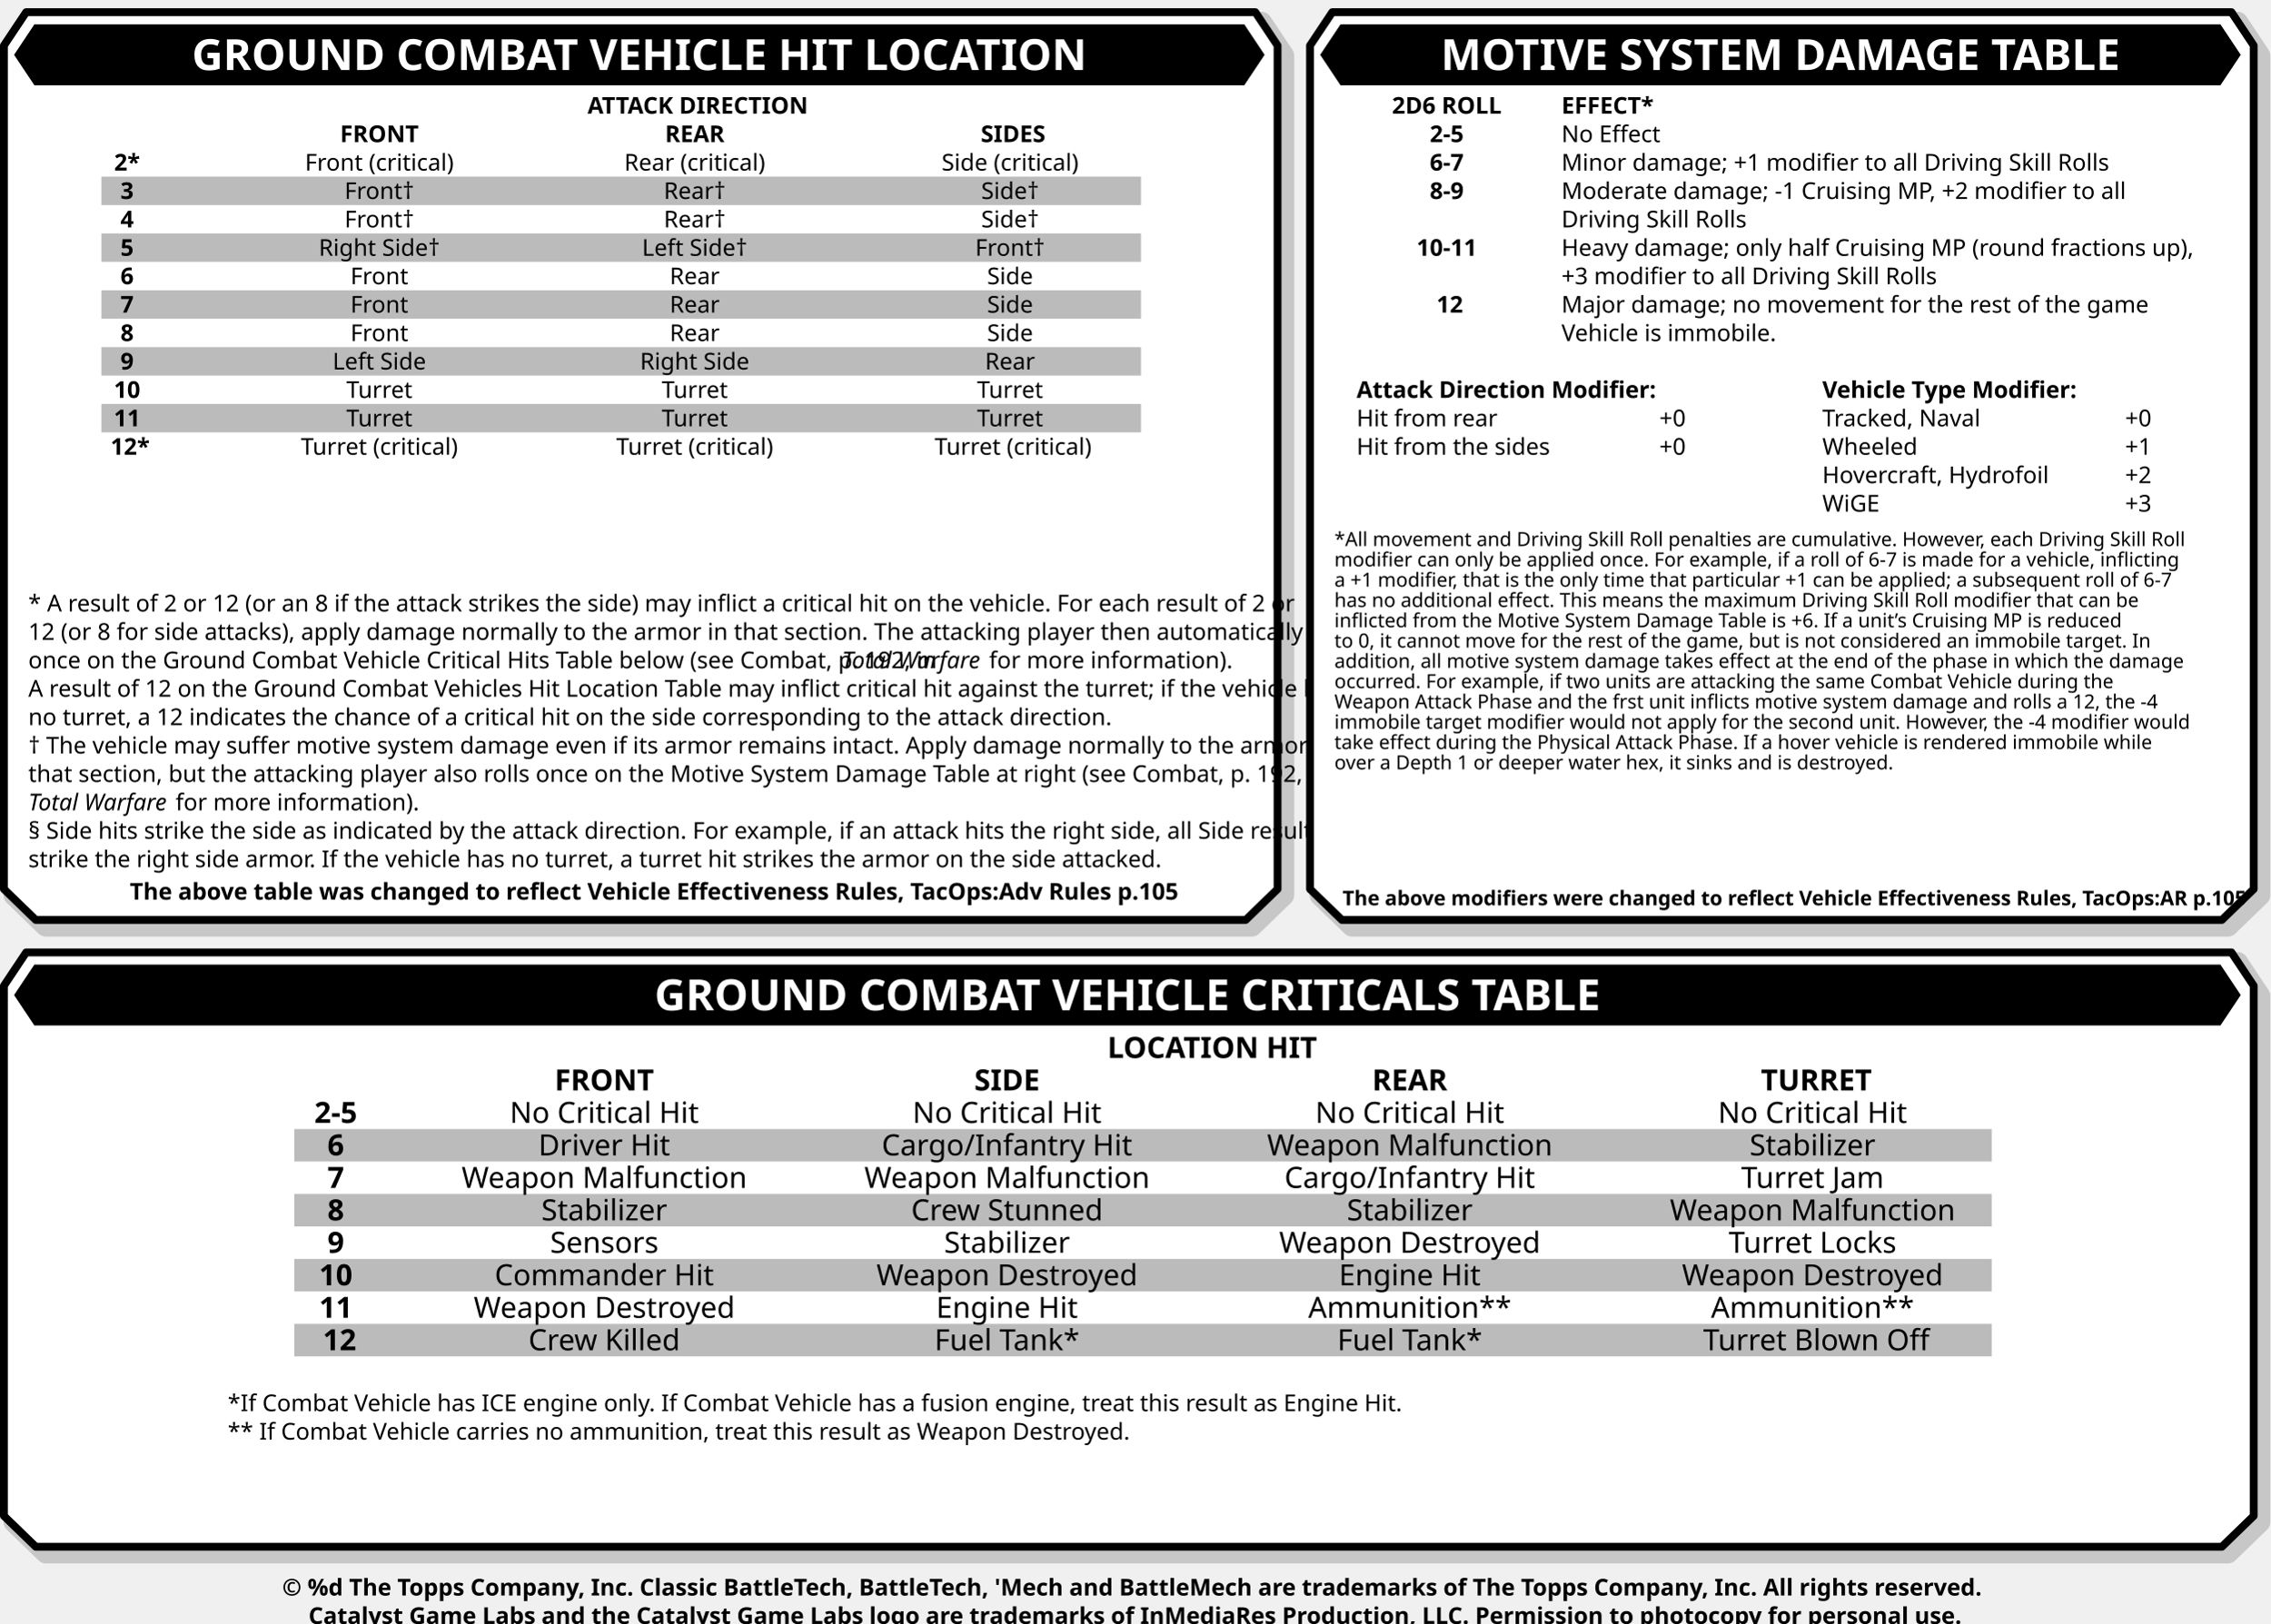
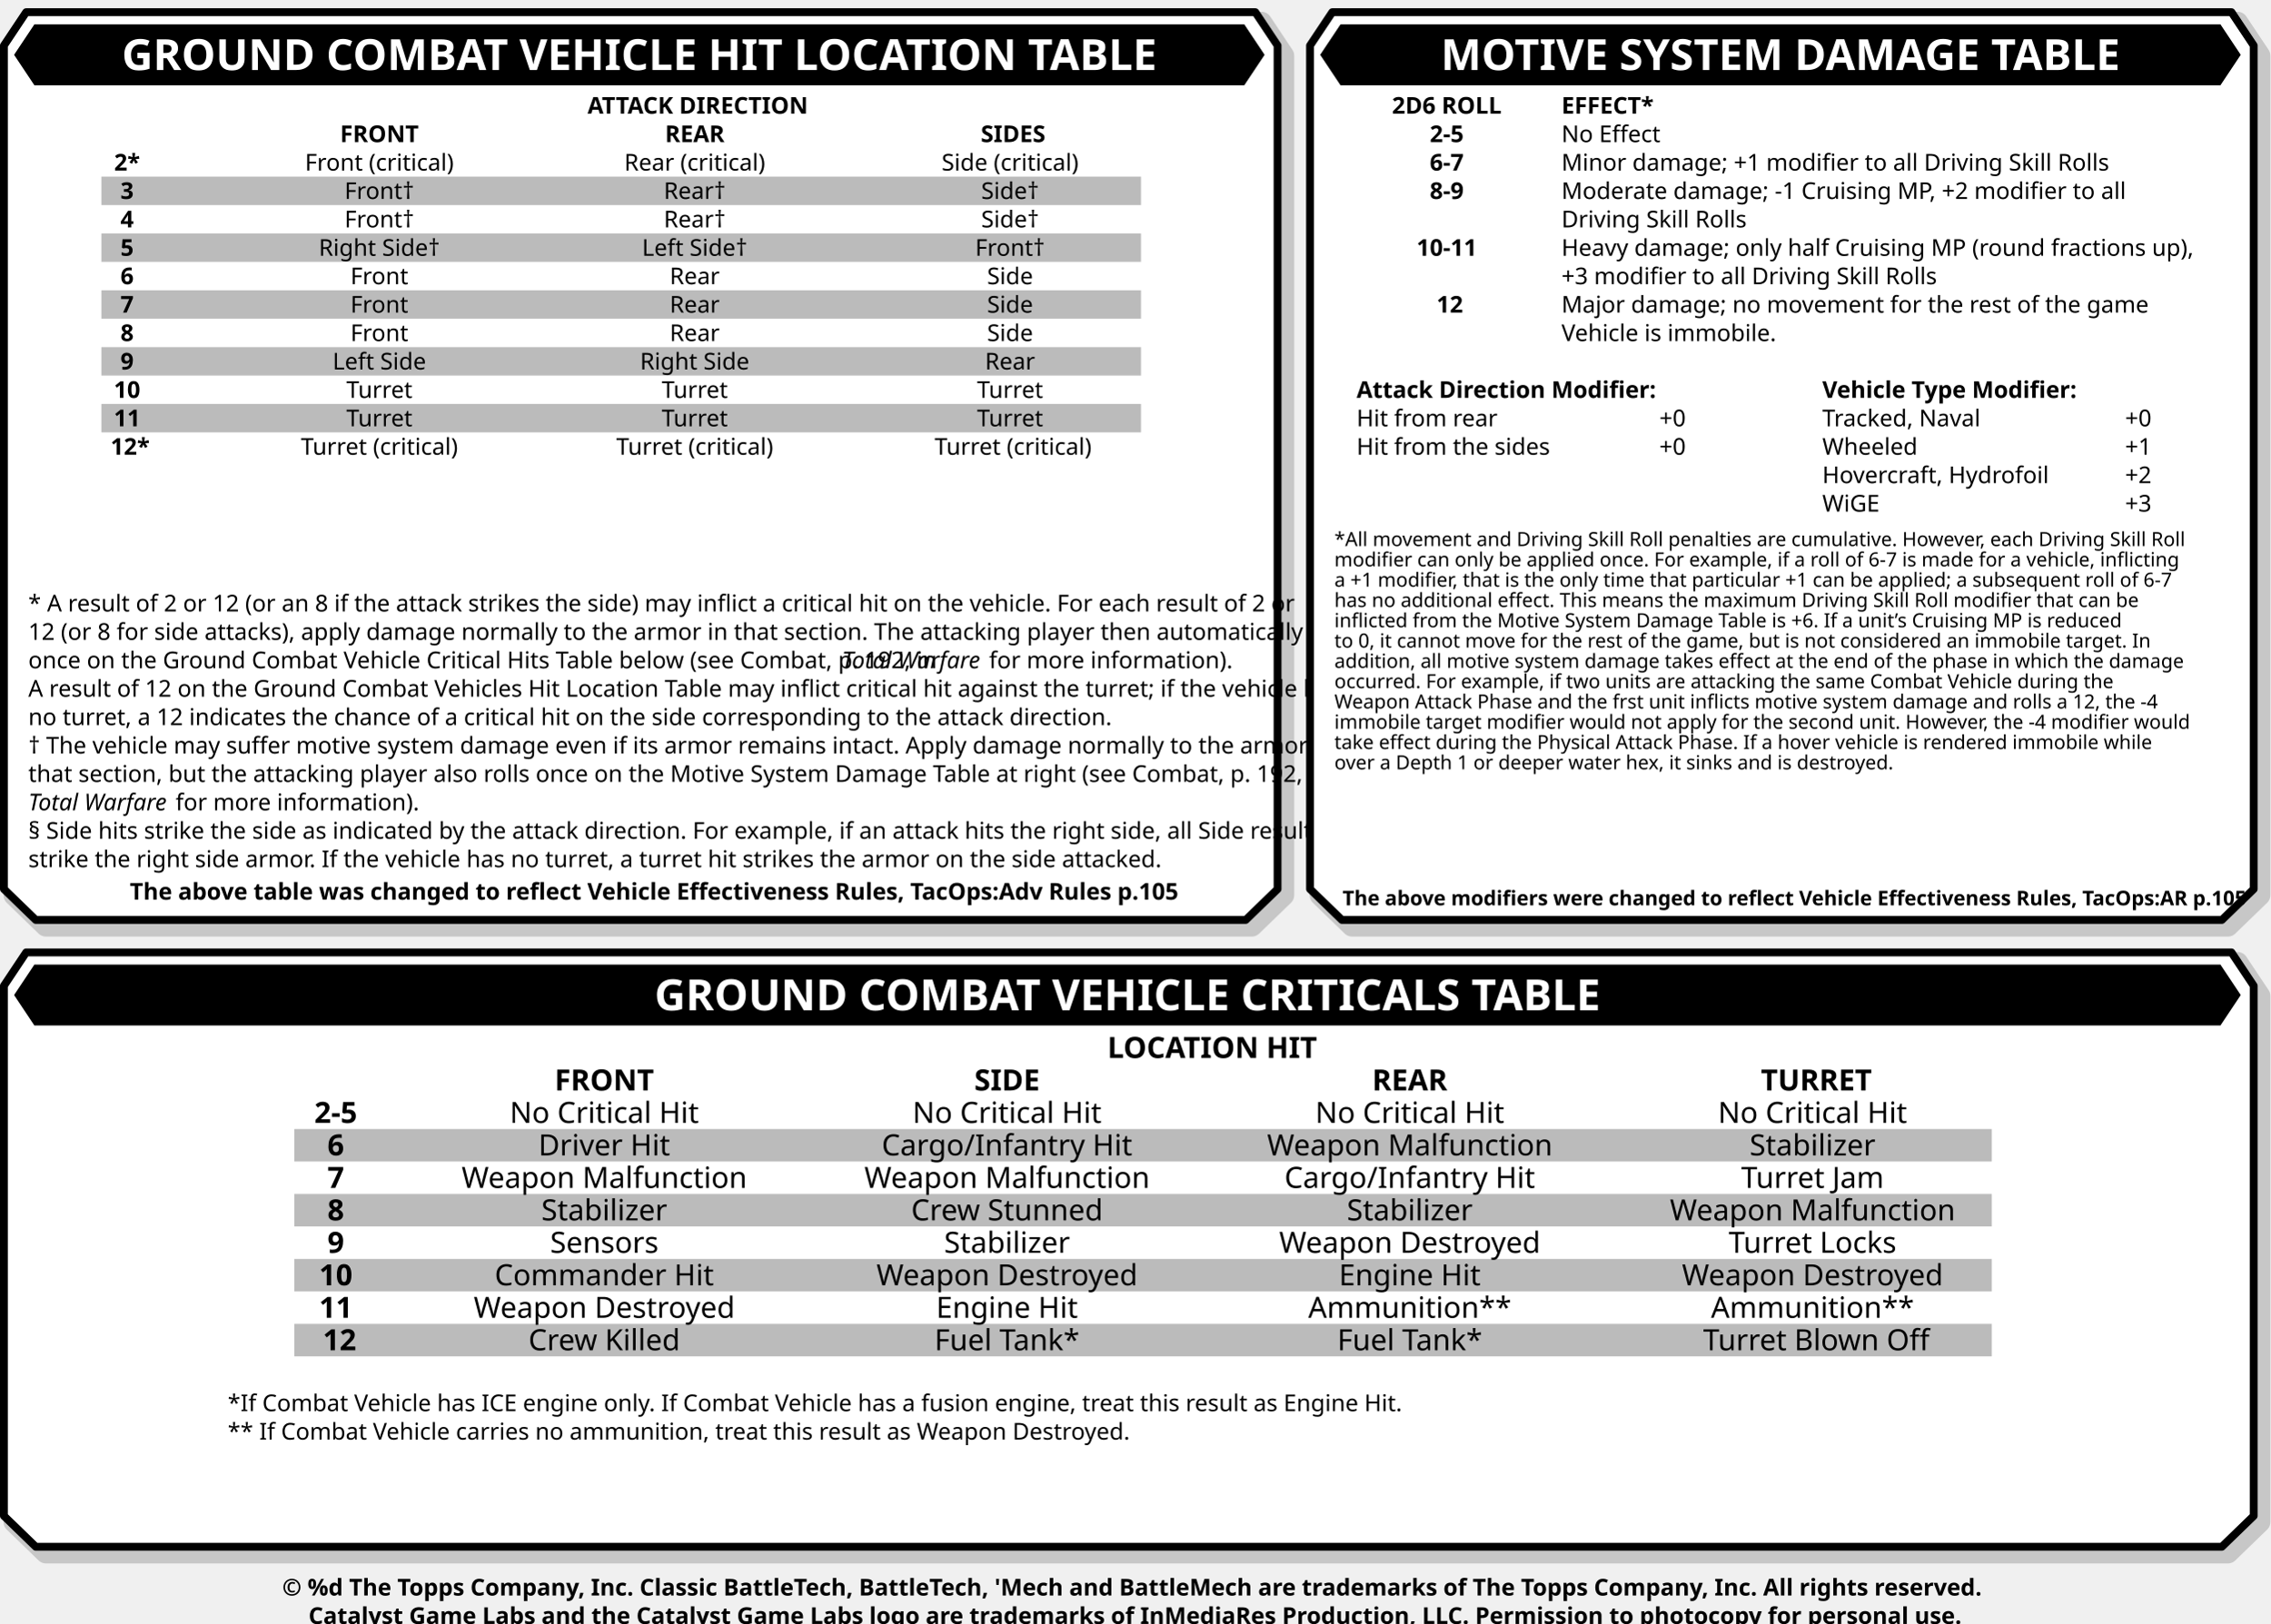
<svg xmlns="http://www.w3.org/2000/svg" contentScriptType="text/ecmascript" width="559.0" zoomAndPan="magnify" contentStyleType="text/css" height="400.0" preserveAspectRatio="xMidYMid meet" version="1.0" id="svg155">
  <defs id="defs155" />
  <g style="mml-color-elements:" id="rs_template">
    <text font-size="5.7px" transform="translate (279.5 400.0)" fill="#000000" text-anchor="middle" font-family="Eurostile" id="footer" font-weight="bold">
      <tspan lengthAdjust="spacingAndGlyphs" x="0.0" id="tspanCopyright" y="-7.000" textLength="531.050">© %d The Topps Company, Inc. Classic BattleTech, BattleTech, 'Mech and BattleMech are trademarks of The Topps Company, Inc. All rights reserved.</tspan>
      <tspan lengthAdjust="spacingAndGlyphs" x="0.0" y="0" textLength="503.100" id="tspan1">Catalyst Game Labs and the Catalyst Game Labs logo are trademarks of InMediaRes Production, LLC. Permission to photocopy for personal use.</tspan>
    </text>
    <g transform="translate(0.966,3)" id="g64">
      <g id="g4">
        <path fill="#ffffff" d="M 2.5,10.714 7.975,2.5 h 301.68 l 5.475,8.214 V 217.5 l -7.845,7.6 H 10.345 L 2.5,217.5 Z" stroke-width="5.2" stroke-linejoin="round" stroke="#c7c7c7" id="path1" />
        <path fill="#ffffff" d="M 0,8.214 5.475,0 h 302.68 l 5.475,8.214 V 216 l -7.845,7.6 H 7.845 L 0,216 Z" stroke-width="1.932" stroke-linejoin="round" stroke="#000000" id="path2" />
        <g transform="translate(2.5,3)" id="g3">
          <path fill="#000000" d="M 0,7.5 4.999,0 h 297.94 l 4.999,7.5 -4.999,7.5 H 4.999 Z" id="path3" />
-           <text x="153.969" y="11.25" fill="#ffffff" text-anchor="middle" style="font-style:normal;font-weight:bold;font-size:10.6px;font-family:Eurostile" textLength="198.545" lengthAdjust="spacingAndGlyphs" id="text3">GROUND COMBAT VEHICLE HIT LOCATION</text>
+           <text x="153.969" y="11.25" fill="#ffffff" text-anchor="middle" style="font-style:normal;font-weight:bold;font-size:10.6px;font-family:Eurostile" textLength="198.545" lengthAdjust="spacingAndGlyphs" id="text3">GROUND COMBAT VEHICLE HIT LOCATION TABLE</text>
        </g>
      </g>
      <g id="shade1" class="tableshading" style="fill:#bbbbbb" transform="translate(0,-3)">
        <rect id="rect155" width="256" height="7" x="24" y="43.5" />
        <rect id="rect156" width="256" height="7" x="24" y="57.5" />
        <rect id="rect157" width="256" height="7" x="24" y="71.5" />
        <rect id="rect158" width="256" height="7" x="24" y="85.5" />
        <rect id="rect159" width="256" height="7" x="24" y="99.5" />
      </g>
      <text fill="#000000" x="170.847" y="25" style="font-style:normal;font-weight:bold;font-size:5.7px;font-family:Eurostile" text-anchor="middle" id="text4">ATTACK DIRECTION</text>
      <g transform="translate(0,32)" id="g50">
        <text text-anchor="middle" style="font-style:normal;font-weight:bold;font-size:5.7px;font-family:Eurostile" id="text6">
          <tspan x="93.189" y="0" id="tspan4">FRONT</tspan>
          <tspan x="170.847" y="0" id="tspan5">REAR</tspan>
          <tspan x="248.504" y="0" id="tspan6">SIDES</tspan>
        </text>
        <text text-anchor="middle" style="font-style:normal;font-weight:bold;font-size:5.7px;font-family:Eurostile" id="text17">
          <tspan x="31.063" y="7" id="tspan7">2*</tspan>
          <tspan x="31.063" y="14" id="tspan8">3</tspan>
          <tspan x="31.063" y="21" id="tspan9">4</tspan>
          <tspan x="31.063" y="28" id="tspan10">5</tspan>
          <tspan x="31.063" y="35" id="tspan11">6</tspan>
          <tspan x="31.063" y="42" id="tspan12">7</tspan>
          <tspan x="31.063" y="49" id="tspan13">8</tspan>
          <tspan x="31.063" y="56" id="tspan14">9</tspan>
          <tspan x="31.063" y="63" id="tspan15">10</tspan>
          <tspan x="31.063" y="70" id="tspan16">11</tspan>
          <tspan x="31.063" y="77" id="tspan17">12*</tspan>
        </text>
        <text text-anchor="middle" style="font-style:normal;font-weight:normal;font-size:5.7px;font-family:Eurostile" id="text50">
          <tspan x="93.189" y="7" id="tspan18">Front (critical)</tspan>
          <tspan x="170.847" y="7" id="tspan19">Rear (critical)</tspan>
          <tspan x="248.504" y="7" id="tspan20">Side (critical)</tspan>
          <tspan x="93.189" y="14" id="tspan21">Front†</tspan>
          <tspan x="170.847" y="14" id="tspan22">Rear†</tspan>
          <tspan x="248.504" y="14" id="tspan23">Side†</tspan>
          <tspan x="93.189" y="21" id="tspan24">Front†</tspan>
          <tspan x="170.847" y="21" id="tspan25">Rear†</tspan>
          <tspan x="248.504" y="21" id="tspan26">Side†</tspan>
          <tspan x="93.189" y="28" id="tspan27">Right Side†</tspan>
          <tspan x="170.847" y="28" id="tspan28">Left Side†</tspan>
          <tspan x="248.504" y="28" id="tspan29">Front†</tspan>
          <tspan x="93.189" y="35" id="tspan30">Front</tspan>
          <tspan x="170.847" y="35" id="tspan31">Rear</tspan>
          <tspan x="248.504" y="35" id="tspan32">Side</tspan>
          <tspan x="93.189" y="42" id="tspan33">Front</tspan>
          <tspan x="170.847" y="42" id="tspan34">Rear</tspan>
          <tspan x="248.504" y="42" id="tspan35">Side</tspan>
          <tspan x="93.189" y="49" id="tspan36">Front</tspan>
          <tspan x="170.847" y="49" id="tspan37">Rear</tspan>
          <tspan x="248.504" y="49" id="tspan38">Side</tspan>
          <tspan x="93.189" y="56" id="tspan39">Left Side</tspan>
          <tspan x="170.847" y="56" id="tspan40">Right Side</tspan>
          <tspan x="248.504" y="56" id="tspan41">Rear</tspan>
          <tspan x="93.189" y="63" id="tspan42">Turret</tspan>
          <tspan x="170.847" y="63" id="tspan43">Turret</tspan>
          <tspan x="248.504" y="63" id="tspan44">Turret</tspan>
          <tspan x="93.189" y="70" id="tspan45">Turret</tspan>
          <tspan x="170.847" y="70" id="tspan46">Turret</tspan>
          <tspan x="248.504" y="70" id="tspan47">Turret</tspan>
          <tspan x="93.189" y="77" id="tspan48">Turret (critical)</tspan>
          <tspan x="170.847" y="77" id="tspan49">Turret (critical)</tspan>
          <tspan x="248.504" y="77" id="tspan50">Turret (critical)</tspan>
        </text>
      </g>
      <g transform="translate(0,140.6)" id="g63">
        <text x="6" y="7" fill="#000000" text-anchor="start" style="font-style:normal;font-weight:normal;font-size:5.7px;font-family:Eurostile" textLength="301.63" lengthAdjust="spacingAndGlyphs" id="text51">* A result of 2 or 12 (or an 8 if the attack strikes the side) may inflict a critical hit on the vehicle. For each result of 2 or</text>
        <text x="6" y="14" fill="#000000" text-anchor="start" style="font-style:normal;font-weight:normal;font-size:5.7px;font-family:Eurostile" textLength="301.63" lengthAdjust="spacingAndGlyphs" id="text52">12 (or 8 for side attacks), apply damage normally to the armor in that section. The attacking player then automatically rolls</text>
        <text x="6" y="21" fill="#000000" text-anchor="start" style="font-style:normal;font-weight:normal;font-size:5.7px;font-family:Eurostile" textLength="200.326" lengthAdjust="spacingAndGlyphs" id="text53">once on the Ground Combat Vehicle Critical Hits Table below (see Combat, p. 192, in</text>
        <text x="206.326" y="21" fill="#000000" text-anchor="start" style="font-style:italic;font-weight:normal;font-size:5.7px;font-family:Eurostile" textLength="33.425" lengthAdjust="spacingAndGlyphs" id="text54">Total Warfare</text>
        <text x="242.595" y="21" fill="#000000" text-anchor="start" style="font-style:normal;font-weight:normal;font-size:5.7px;font-family:Eurostile" textLength="53.281" lengthAdjust="spacingAndGlyphs" id="text55">for more information).</text>
        <text x="6" y="28" fill="#000000" text-anchor="start" style="font-style:normal;font-weight:normal;font-size:5.7px;font-family:Eurostile" textLength="301.63" lengthAdjust="spacingAndGlyphs" id="text56">A result of 12 on the Ground Combat Vehicles Hit Location Table may inflict critical hit against the turret; if the vehicle has</text>
        <text fill="#000000" x="6" y="35" style="font-style:normal;font-weight:normal;font-size:5.7px;font-family:Eurostile" text-anchor="start" id="text57">no turret, a 12 indicates the chance of a critical hit on the side corresponding to the attack direction.</text>
        <text x="6" y="42" fill="#000000" text-anchor="start" style="font-style:normal;font-weight:normal;font-size:5.7px;font-family:Eurostile" textLength="301.63" lengthAdjust="spacingAndGlyphs" id="text58">† The vehicle may suffer motive system damage even if its armor remains intact. Apply damage normally to the armor in</text>
        <text x="6" y="49" fill="#000000" text-anchor="start" style="font-style:normal;font-weight:normal;font-size:5.7px;font-family:Eurostile" textLength="301.63" lengthAdjust="spacingAndGlyphs" id="text59">that section, but the attacking player also rolls once on the Motive System Damage Table at right (see Combat, p. 192, in</text>
        <text x="6" y="56" fill="#000000" text-anchor="start" style="font-style:italic;font-weight:normal;font-size:5.7px;font-family:Eurostile" textLength="33.425" lengthAdjust="spacingAndGlyphs" id="text60">Total Warfare</text>
        <text x="42.269" y="56" fill="#000000" text-anchor="start" style="font-style:normal;font-weight:normal;font-size:5.7px;font-family:Eurostile" textLength="53.281" lengthAdjust="spacingAndGlyphs" id="text61">for more information).</text>
        <text x="6" y="63" fill="#000000" text-anchor="start" style="font-style:normal;font-weight:normal;font-size:5.7px;font-family:Eurostile" textLength="301.63" lengthAdjust="spacingAndGlyphs" id="text62">§ Side hits strike the side as indicated by the attack direction. For example, if an attack hits the right side, all Side results</text>
        <text fill="#000000" x="6" y="70" style="font-style:normal;font-weight:normal;font-size:5.7px;font-family:Eurostile" text-anchor="start" id="text63">strike the right side armor. If the vehicle has no turret, a turret hit strikes the armor on the side attacked.</text>
        <text fill="#000000" x="31" y="78" style="font-style:normal;font-weight:bold;font-size:5.7px;font-family:Eurostile" text-anchor="start" id="text160">The above table was changed to reflect Vehicle Effectiveness Rules, TacOps:Adv Rules p.105</text>
      </g>
    </g>
    <g transform="translate(322.596,3)" id="g107">
      <g id="g67">
        <path fill="#ffffff" d="M 2.5,10.714 7.975,2.5 h 220.42 l 5.475,8.214 V 217.5 l -7.845,7.6 H 10.345 L 2.5,217.5 Z" stroke-width="5.2" stroke-linejoin="round" stroke="#c7c7c7" id="path64" />
        <path fill="#ffffff" d="M 0,8.214 5.475,0 h 221.42 l 5.475,8.214 V 216 l -7.845,7.6 H 7.845 L 0,216 Z" stroke-width="1.932" stroke-linejoin="round" stroke="#000000" id="path65" />
        <g transform="translate(2.5,3)" id="g66">
          <path fill="#000000" d="M 0,7.5 4.999,0 h 216.68 l 4.999,7.5 -4.999,7.5 H 4.999 Z" id="path66" />
          <text x="113.339" y="11.25" fill="#ffffff" text-anchor="middle" style="font-style:normal;font-weight:bold;font-size:10.6px;font-family:Eurostile" textLength="157.417" lengthAdjust="spacingAndGlyphs" id="text66">MOTIVE SYSTEM DAMAGE TABLE</text>
        </g>
      </g>
      <g transform="translate(0,25)" id="g81">
        <text text-anchor="start" style="font-style:normal;font-weight:bold;font-size:5.7px;font-family:Eurostile" id="text67">
          <tspan x="61.93" y="0" id="tspan67">EFFECT*</tspan>
        </text>
        <text text-anchor="middle" style="font-style:normal;font-weight:bold;font-size:5.7px;font-family:Eurostile" id="text73">
          <tspan x="34.405" y="0" id="tspan68">2D6 ROLL</tspan>
          <tspan x="34.405" y="7" id="tspan69">2-5</tspan>
          <tspan x="34.405" y="14" id="tspan70">6-7</tspan>
          <tspan x="34.405" y="21" id="tspan71">8-9</tspan>
          <tspan x="34.405" y="35" id="tspan72">10-11</tspan>
          <tspan x="34.405" y="49" id="tspan73">12</tspan>
        </text>
        <text text-anchor="start" style="font-style:normal;font-weight:normal;font-size:5.7px;font-family:Eurostile" id="text81">
          <tspan x="61.93" y="7" id="tspan74">No Effect</tspan>
          <tspan x="61.93" y="14" id="tspan75">Minor damage; +1 modifier to all Driving Skill Rolls</tspan>
          <tspan x="61.93" y="21" id="tspan76">Moderate damage; -1 Cruising MP, +2 modifier to all</tspan>
          <tspan x="61.93" y="28" id="tspan77">Driving Skill Rolls</tspan>
          <tspan x="61.93" y="35" id="tspan78">Heavy damage; only half Cruising MP (round fractions up),</tspan>
          <tspan x="61.93" y="42" id="tspan79">+3 modifier to all Driving Skill Rolls</tspan>
          <tspan x="61.93" y="49" id="tspan80">Major damage; no movement for the rest of the game</tspan>
          <tspan x="61.93" y="56" id="tspan81">Vehicle is immobile.</tspan>
        </text>
      </g>
      <g transform="translate(0,95)" id="g86">
        <text text-anchor="start" style="font-style:normal;font-weight:bold;font-size:5.7px;font-family:Eurostile" id="text82">
          <tspan x="11.469" y="0" id="tspan82">Attack Direction Modifier:</tspan>
        </text>
        <text text-anchor="start" style="font-style:normal;font-weight:normal;font-size:5.7px;font-family:Eurostile" id="text86">
          <tspan x="11.469" y="7" id="tspan83">Hit from rear</tspan>
          <tspan x="86.014" y="7" id="tspan84">+0</tspan>
          <tspan x="11.469" y="14" id="tspan85">Hit from the sides</tspan>
          <tspan x="86.014" y="14" id="tspan86">+0</tspan>
        </text>
      </g>
      <g transform="translate(114.685,95)" id="g95">
        <text text-anchor="start" style="font-style:normal;font-weight:bold;font-size:5.7px;font-family:Eurostile" id="text87">
          <tspan x="11.469" y="0" id="tspan87">Vehicle Type Modifier:</tspan>
        </text>
        <text text-anchor="start" style="font-style:normal;font-weight:normal;font-size:5.7px;font-family:Eurostile" id="text95">
          <tspan x="11.469" y="7" id="tspan88">Tracked, Naval</tspan>
          <tspan x="86.014" y="7" id="tspan89">+0</tspan>
          <tspan x="11.469" y="14" id="tspan90">Wheeled</tspan>
          <tspan x="86.014" y="14" id="tspan91">+1</tspan>
          <tspan x="11.469" y="21" id="tspan92">Hovercraft, Hydrofoil</tspan>
          <tspan x="86.014" y="21" id="tspan93">+2</tspan>
          <tspan x="11.469" y="28" id="tspan94">WiGE</tspan>
          <tspan x="86.014" y="28" id="tspan95">+3</tspan>
        </text>
      </g>
      <text x="6" y="131.5" fill="#000000" text-anchor="start" style="font-style:normal;font-weight:normal;font-size:4.8px;font-family:Eurostile" textLength="220.37" lengthAdjust="spacingAndGlyphs" id="text96">*All movement and Driving Skill Roll penalties are cumulative. However, each Driving Skill Roll</text>
      <text x="6" y="136.5" fill="#000000" text-anchor="start" style="font-style:normal;font-weight:normal;font-size:4.8px;font-family:Eurostile" textLength="220.37" lengthAdjust="spacingAndGlyphs" id="text97">modifier can only be applied once. For example, if a roll of 6-7 is made for a vehicle, inflicting</text>
      <text x="6" y="141.5" fill="#000000" text-anchor="start" style="font-style:normal;font-weight:normal;font-size:4.8px;font-family:Eurostile" textLength="220.37" lengthAdjust="spacingAndGlyphs" id="text98">a +1 modifier, that is the only time that particular +1 can be applied; a subsequent roll of 6-7</text>
      <text x="6" y="146.5" fill="#000000" text-anchor="start" style="font-style:normal;font-weight:normal;font-size:4.8px;font-family:Eurostile" textLength="220.37" lengthAdjust="spacingAndGlyphs" id="text99">has no additional effect. This means the maximum Driving Skill Roll modifier that can be</text>
      <text x="6" y="151.5" fill="#000000" text-anchor="start" style="font-style:normal;font-weight:normal;font-size:4.8px;font-family:Eurostile" textLength="220.37" lengthAdjust="spacingAndGlyphs" id="text100">inflicted from the Motive System Damage Table is +6. If a unit’s Cruising MP is reduced</text>
      <text x="6" y="156.5" fill="#000000" text-anchor="start" style="font-style:normal;font-weight:normal;font-size:4.8px;font-family:Eurostile" textLength="220.37" lengthAdjust="spacingAndGlyphs" id="text101">to 0, it cannot move for the rest of the game, but is not considered an immobile target. In</text>
      <text x="6" y="161.5" fill="#000000" text-anchor="start" style="font-style:normal;font-weight:normal;font-size:4.8px;font-family:Eurostile" textLength="220.37" lengthAdjust="spacingAndGlyphs" id="text102">addition, all motive system damage takes effect at the end of the phase in which the damage</text>
      <text x="6" y="166.5" fill="#000000" text-anchor="start" style="font-style:normal;font-weight:normal;font-size:4.8px;font-family:Eurostile" textLength="220.37" lengthAdjust="spacingAndGlyphs" id="text103">occurred. For example, if two units are attacking the same Combat Vehicle during the</text>
      <text x="6" y="171.5" fill="#000000" text-anchor="start" style="font-style:normal;font-weight:normal;font-size:4.8px;font-family:Eurostile" textLength="220.37" lengthAdjust="spacingAndGlyphs" id="text104">Weapon Attack Phase and the frst unit inflicts motive system damage and rolls a 12, the -4</text>
      <text x="6" y="176.5" fill="#000000" text-anchor="start" style="font-style:normal;font-weight:normal;font-size:4.8px;font-family:Eurostile" textLength="220.37" lengthAdjust="spacingAndGlyphs" id="text105">immobile target modifier would not apply for the second unit. However, the -4 modifier would</text>
      <text x="6" y="181.5" fill="#000000" text-anchor="start" style="font-style:normal;font-weight:normal;font-size:4.8px;font-family:Eurostile" textLength="220.37" lengthAdjust="spacingAndGlyphs" id="text106">take effect during the Physical Attack Phase. If a hover vehicle is rendered immobile while</text>
      <text fill="#000000" x="6" y="186.5" style="font-style:normal;font-weight:normal;font-size:4.8px;font-family:Eurostile" text-anchor="start" id="text107">over a Depth 1 or deeper water hex, it sinks and is destroyed.</text>
      <text fill="#000000" x="8" y="220" style="font-style:normal;font-weight:bold;font-size:5px;font-family:Eurostile" text-anchor="start" id="text161">The above modifiers were changed to reflect Vehicle Effectiveness Rules, TacOps:AR p.105</text>
    </g>
    <g transform="translate(0.966,234.6)" id="g155">
      <g id="g110">
        <path fill="#ffffff" d="M 2.5,10.714 7.975,2.5 h 542.05 l 5.475,8.214 V 140.3 l -7.845,7.6 H 10.345 L 2.5,140.3 Z" stroke-width="5.2" stroke-linejoin="round" stroke="#c7c7c7" id="path107" />
        <path fill="#ffffff" d="M 0,8.214 5.475,0 h 543.05 L 554,8.214 V 138.8 l -7.845,7.6 H 7.845 L 0,138.8 Z" stroke-width="1.932" stroke-linejoin="round" stroke="#000000" id="path108" />
        <g transform="translate(2.5,3)" id="g109">
          <path fill="#000000" d="M 0,7.5 4.999,0 h 538.31 l 4.999,7.5 -4.999,7.5 H 4.999 Z" id="path109" />
          <text x="274.154" y="11.25" fill="#ffffff" text-anchor="middle" style="font-style:normal;font-weight:bold;font-size:10.6px;font-family:Eurostile" textLength="213.991" lengthAdjust="spacingAndGlyphs" id="text109">GROUND COMBAT VEHICLE CRITICALS TABLE</text>
        </g>
      </g>
      <g id="shade2" transform="translate(-5.5,-219.5)" class="tableshading" style="fill:#bbbbbb">
        <rect id="rect160" width="418" height="8" x="77" y="263" />
        <rect id="rect161" width="418" height="8" x="77" y="279" />
        <rect id="rect162" width="418" height="8" x="77" y="295" />
        <rect id="rect163" width="418" height="8" x="77" y="311" />
      </g>
      <text fill="#000000" x="297.54" y="26" style="font-style:normal;font-weight:bold;font-size:7.2px;font-family:Eurostile" text-anchor="middle" id="text110">LOCATION HIT</text>
      <g transform="translate(0,34)" id="g153">
        <text text-anchor="middle" style="font-style:normal;font-weight:bold;font-size:7.2px;font-family:Eurostile" id="text113">
          <tspan x="148.77" y="0" id="tspan110">FRONT</tspan>
          <tspan x="247.95" y="0" id="tspan111">SIDE</tspan>
          <tspan x="347.13" y="0" id="tspan112">REAR</tspan>
          <tspan x="446.31" y="0" id="tspan113">TURRET</tspan>
        </text>
        <text text-anchor="middle" style="font-style:normal;font-weight:bold;font-size:7.2px;font-family:Eurostile" id="text121">
          <tspan x="82.65" y="8" id="tspan114">2-5</tspan>
          <tspan x="82.65" y="16" id="tspan115">6</tspan>
          <tspan x="82.65" y="24" id="tspan116">7</tspan>
          <tspan x="82.65" y="32" id="tspan117">8</tspan>
          <tspan x="82.65" y="40" id="tspan118">9</tspan>
          <tspan x="82.65" y="48" id="tspan119">10</tspan>
          <tspan x="82.65" y="56" id="tspan120">11</tspan>
          <tspan x="82.65" y="64" id="tspan121">12</tspan>
        </text>
        <text text-anchor="middle" style="font-style:normal;font-weight:normal;font-size:7.2px;font-family:Eurostile" id="text153">
          <tspan x="148.77" y="8" id="tspan122">No Critical Hit</tspan>
          <tspan x="247.95" y="8" id="tspan123">No Critical Hit</tspan>
          <tspan x="347.13" y="8" id="tspan124">No Critical Hit</tspan>
          <tspan x="446.31" y="8" id="tspan125">No Critical Hit</tspan>
          <tspan x="148.77" y="16" id="tspan126">Driver Hit</tspan>
          <tspan x="247.95" y="16" id="tspan127">Cargo/Infantry Hit</tspan>
          <tspan x="347.13" y="16" id="tspan128">Weapon Malfunction</tspan>
          <tspan x="446.31" y="16" id="tspan129">Stabilizer</tspan>
          <tspan x="148.77" y="24" id="tspan130">Weapon Malfunction</tspan>
          <tspan x="247.95" y="24" id="tspan131">Weapon Malfunction</tspan>
          <tspan x="347.13" y="24" id="tspan132">Cargo/Infantry Hit</tspan>
          <tspan x="446.31" y="24" id="tspan133">Turret Jam</tspan>
          <tspan x="148.77" y="32" id="tspan134">Stabilizer</tspan>
          <tspan x="247.95" y="32" id="tspan135">Crew Stunned</tspan>
          <tspan x="347.13" y="32" id="tspan136">Stabilizer</tspan>
          <tspan x="446.31" y="32" id="tspan137">Weapon Malfunction</tspan>
          <tspan x="148.77" y="40" id="tspan138">Sensors</tspan>
          <tspan x="247.95" y="40" id="tspan139">Stabilizer</tspan>
          <tspan x="347.13" y="40" id="tspan140">Weapon Destroyed</tspan>
          <tspan x="446.31" y="40" id="tspan141">Turret Locks</tspan>
          <tspan x="148.77" y="48" id="tspan142">Commander Hit</tspan>
          <tspan x="247.95" y="48" id="tspan143">Weapon Destroyed</tspan>
          <tspan x="347.13" y="48" id="tspan144">Engine Hit</tspan>
          <tspan x="446.31" y="48" id="tspan145">Weapon Destroyed</tspan>
          <tspan x="148.77" y="56" id="tspan146">Weapon Destroyed</tspan>
          <tspan x="247.95" y="56" id="tspan147">Engine Hit</tspan>
          <tspan x="347.13" y="56" id="tspan148">Ammunition**</tspan>
          <tspan x="446.31" y="56" id="tspan149">Ammunition**</tspan>
          <tspan x="148.77" y="64" id="tspan150">Crew Killed</tspan>
          <tspan x="247.95" y="64" id="tspan151">Fuel Tank*</tspan>
          <tspan x="347.13" y="64" id="tspan152">Fuel Tank*</tspan>
          <tspan x="446.31" y="64" id="tspan153">Turret Blown Off</tspan>
        </text>
      </g>
      <text fill="#000000" x="55.1" y="113" style="font-style:normal;font-weight:normal;font-size:5.7px;font-family:Eurostile" text-anchor="start" id="text154">*If Combat Vehicle has ICE engine only. If Combat Vehicle has a fusion engine, treat this result as Engine Hit.</text>
      <text fill="#000000" x="55.1" y="120" style="font-style:normal;font-weight:normal;font-size:5.7px;font-family:Eurostile" text-anchor="start" id="text155">** If Combat Vehicle carries no ammunition, treat this result as Weapon Destroyed.</text>
    </g>
  </g>
</svg>
